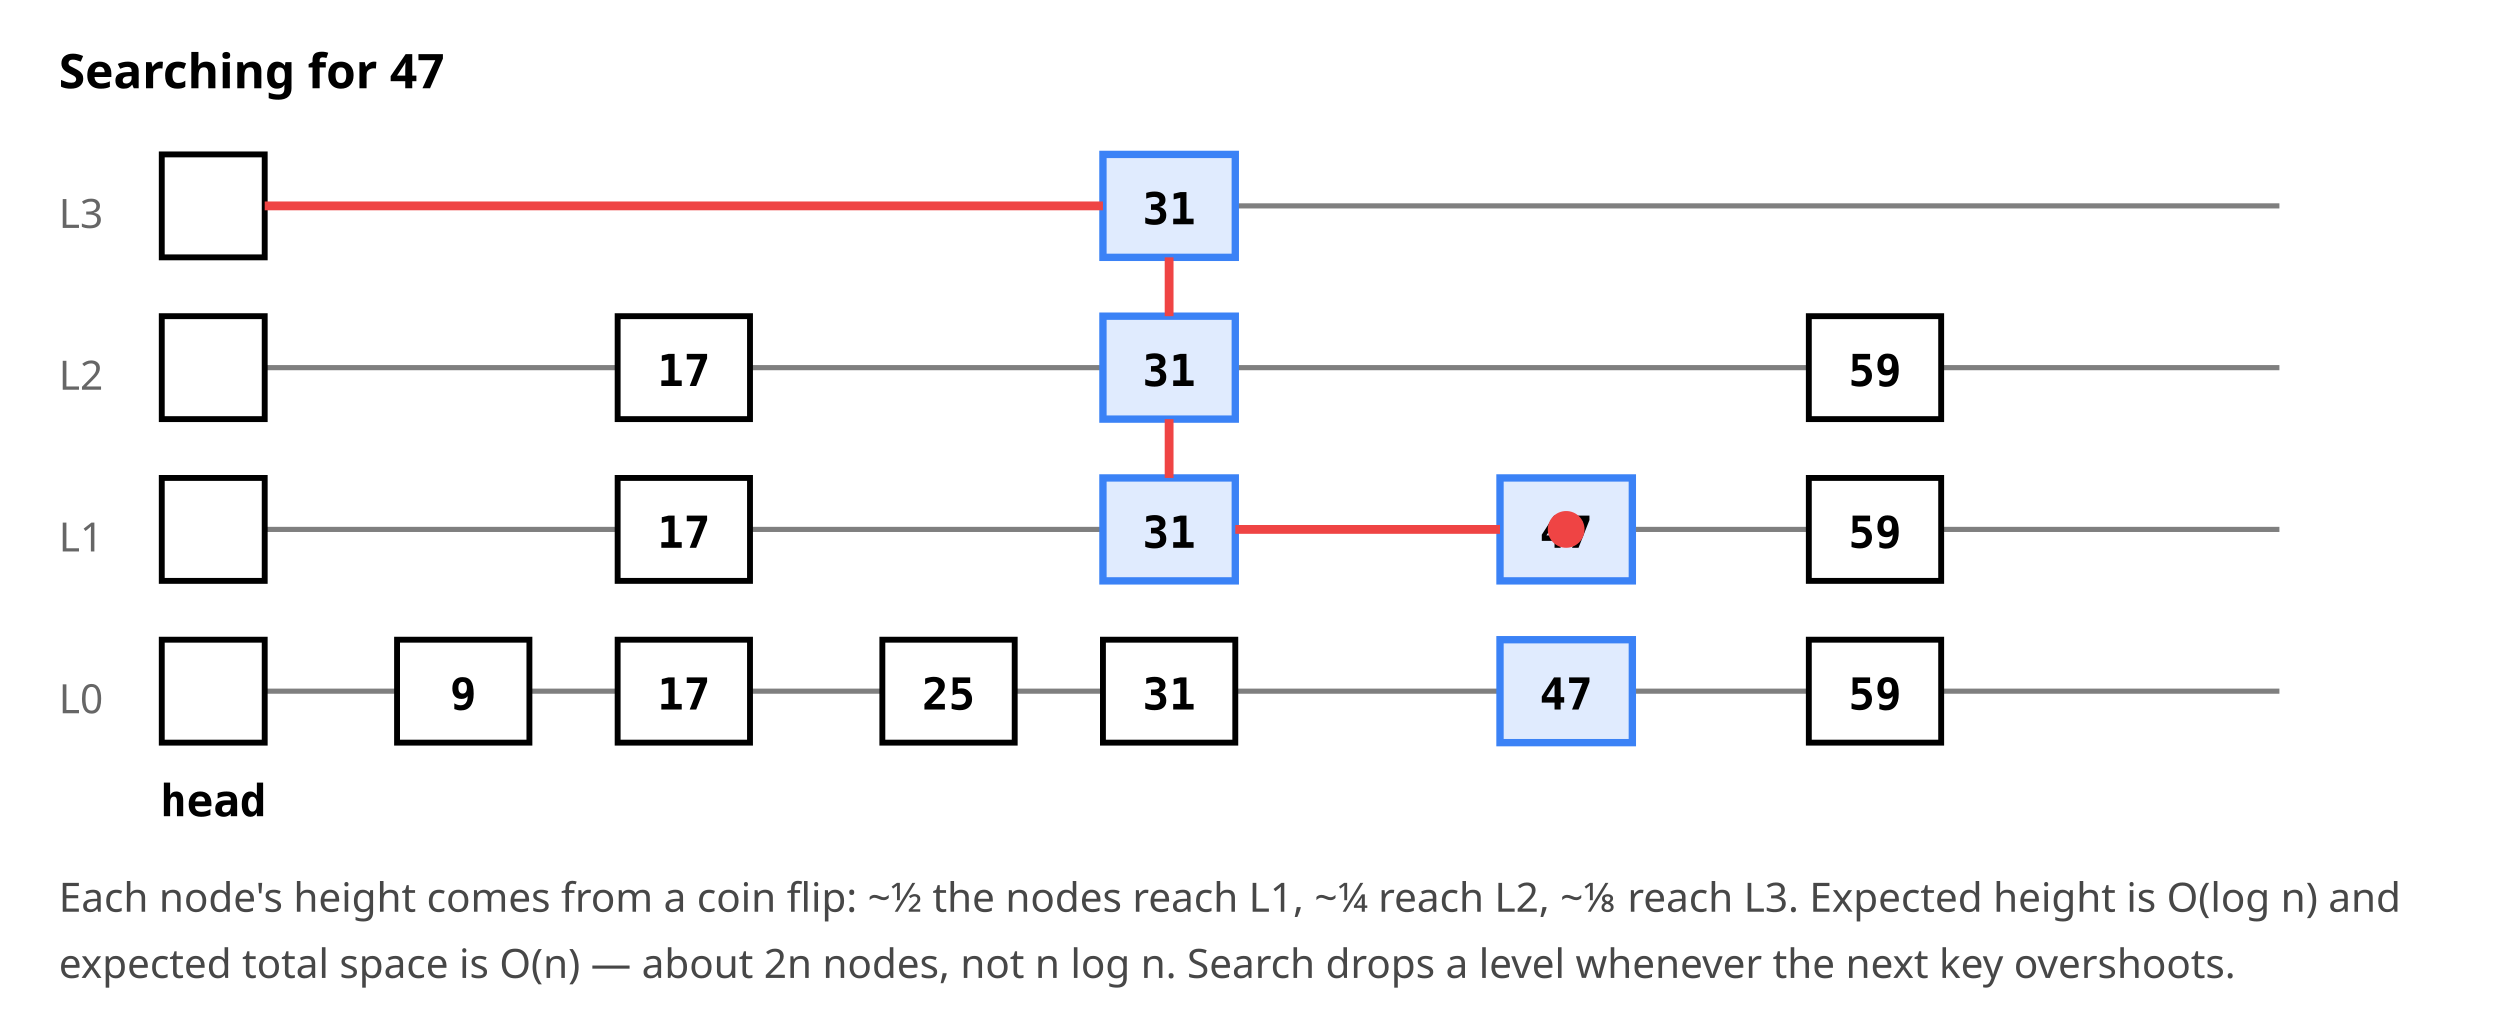
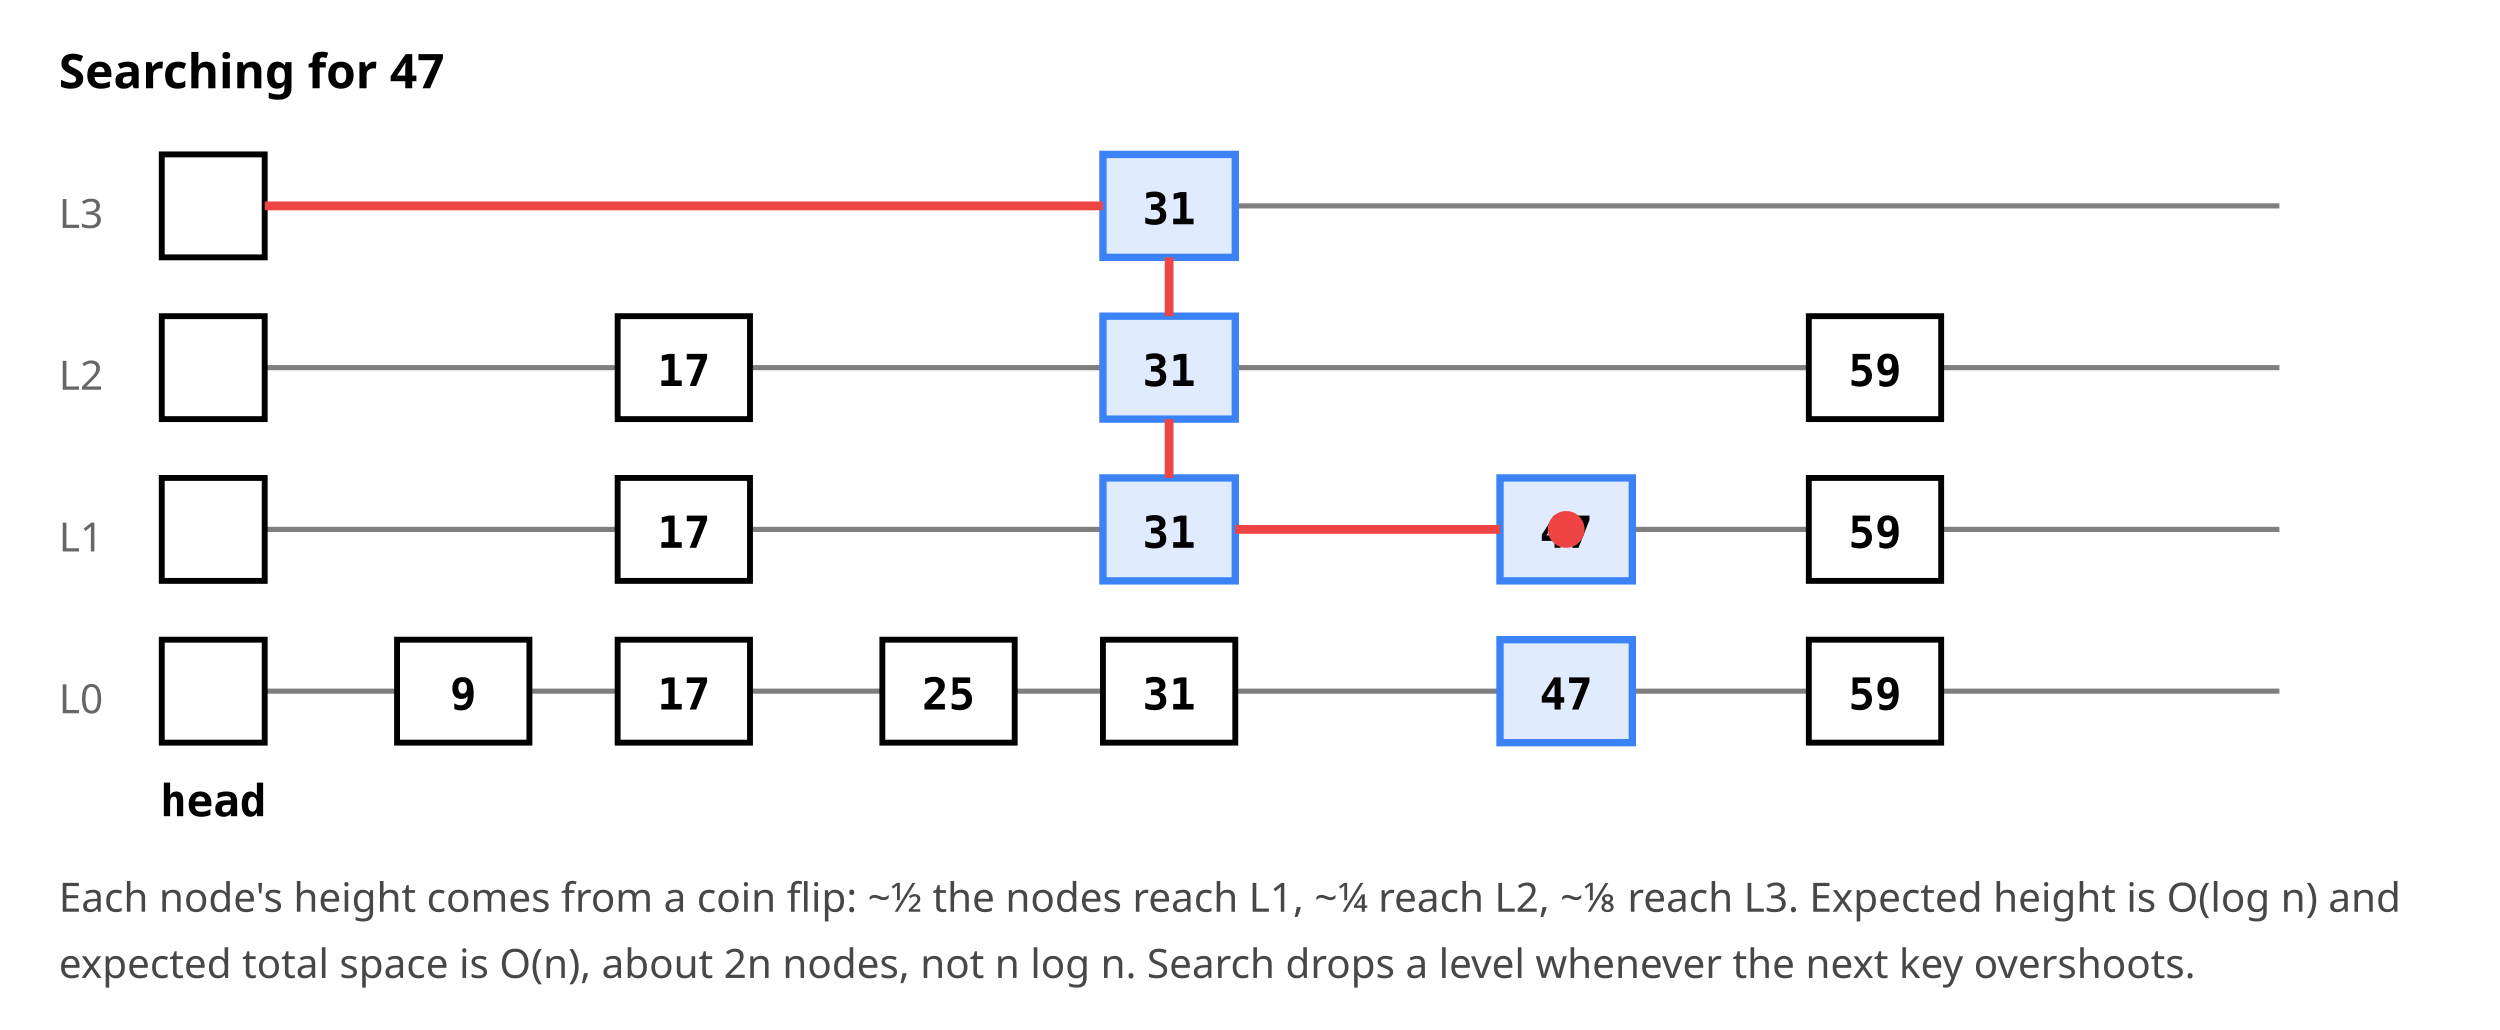
<svg xmlns="http://www.w3.org/2000/svg" viewBox="0 0 680 280" role="img" aria-label="Skip list express lanes and a search path" style="max-width:100%;height:auto;color:inherit">
  <style>
    .n    { fill: none; stroke: currentColor; stroke-width: 1.6; }
    .on   { fill: #3b82f6; fill-opacity: .16; stroke: #3b82f6; stroke-width: 2; }
    .e    { stroke: currentColor; stroke-width: 1.4; opacity: .5; }
    .path { stroke: #ef4444; stroke-width: 2.4; fill: none; }
    .k    { fill: currentColor; font: 600 12px ui-monospace, monospace; text-anchor: middle; }
    .lv   { fill: currentColor; font: 11px system-ui, sans-serif; opacity: .6; }
    .cap  { fill: currentColor; font: 600 13px system-ui, sans-serif; }
    .note { fill: currentColor; font: 11px system-ui, sans-serif; opacity: .72; }
  </style>
  <text class="cap" x="16" y="24">Searching for 47</text>
  <text class="lv" x="16" y="62">L3</text>
  <text class="lv" x="16" y="106">L2</text>
  <text class="lv" x="16" y="150">L1</text>
  <text class="lv" x="16" y="194">L0</text>
  <line class="e" x1="72" y1="56" x2="300" y2="56" />
  <line class="e" x1="336" y1="56" x2="620" y2="56" />
  <line class="e" x1="72" y1="100" x2="168" y2="100" />
  <line class="e" x1="204" y1="100" x2="300" y2="100" />
  <line class="e" x1="336" y1="100" x2="492" y2="100" />
  <line class="e" x1="528" y1="100" x2="620" y2="100" />
  <line class="e" x1="72" y1="144" x2="168" y2="144" />
  <line class="e" x1="204" y1="144" x2="300" y2="144" />
  <line class="e" x1="336" y1="144" x2="408" y2="144" />
  <line class="e" x1="444" y1="144" x2="492" y2="144" />
  <line class="e" x1="528" y1="144" x2="620" y2="144" />
  <line class="e" x1="72" y1="188" x2="108" y2="188" />
  <line class="e" x1="144" y1="188" x2="168" y2="188" />
  <line class="e" x1="204" y1="188" x2="240" y2="188" />
  <line class="e" x1="276" y1="188" x2="300" y2="188" />
  <line class="e" x1="336" y1="188" x2="408" y2="188" />
  <line class="e" x1="444" y1="188" x2="492" y2="188" />
  <line class="e" x1="528" y1="188" x2="620" y2="188" />
  <rect class="n" x="44" y="42" width="28" height="28" />
  <rect class="n" x="44" y="86" width="28" height="28" />
  <rect class="n" x="44" y="130" width="28" height="28" />
  <rect class="n" x="44" y="174" width="28" height="28" />
  <text class="k" x="58" y="222">head</text>
  <rect class="n" x="108" y="174" width="36" height="28" />
  <text class="k" x="126" y="193">9</text>
  <rect class="n" x="168" y="86" width="36" height="28" />
  <text class="k" x="186" y="105">17</text>
  <rect class="n" x="168" y="130" width="36" height="28" />
  <text class="k" x="186" y="149">17</text>
  <rect class="n" x="168" y="174" width="36" height="28" />
  <text class="k" x="186" y="193">17</text>
  <rect class="n" x="240" y="174" width="36" height="28" />
  <text class="k" x="258" y="193">25</text>
  <rect class="on" x="300" y="42" width="36" height="28" />
  <text class="k" x="318" y="61">31</text>
  <rect class="on" x="300" y="86" width="36" height="28" />
  <text class="k" x="318" y="105">31</text>
  <rect class="on" x="300" y="130" width="36" height="28" />
  <text class="k" x="318" y="149">31</text>
  <rect class="n" x="300" y="174" width="36" height="28" />
  <text class="k" x="318" y="193">31</text>
  <rect class="on" x="408" y="130" width="36" height="28" />
  <text class="k" x="426" y="149">47</text>
  <rect class="on" x="408" y="174" width="36" height="28" />
  <text class="k" x="426" y="193">47</text>
  <rect class="n" x="492" y="86" width="36" height="28" />
  <text class="k" x="510" y="105">59</text>
  <rect class="n" x="492" y="130" width="36" height="28" />
  <text class="k" x="510" y="149">59</text>
  <rect class="n" x="492" y="174" width="36" height="28" />
  <text class="k" x="510" y="193">59</text>
  <path class="path" d="M72,56 L300,56" />
  <path class="path" d="M318,70 L318,86" />
  <path class="path" d="M318,114 L318,130" />
  <path class="path" d="M336,144 L408,144" />
  <circle cx="426" cy="144" r="5" fill="#ef4444" />
  <text class="note" x="16" y="248">Each node's height comes from a coin flip: ~½ the nodes reach L1, ~¼ reach L2, ~⅛ reach L3. Expected height is O(log n) and</text>
-   <text class="note" x="16" y="266">expected total space is O(n) — about 2n nodes, not n log n. Search drops a level whenever the next key overshoots.</text>
+   <text class="note" x="16" y="266">expected total space is O(n), about 2n nodes, not n log n. Search drops a level whenever the next key overshoots.</text>
</svg>
